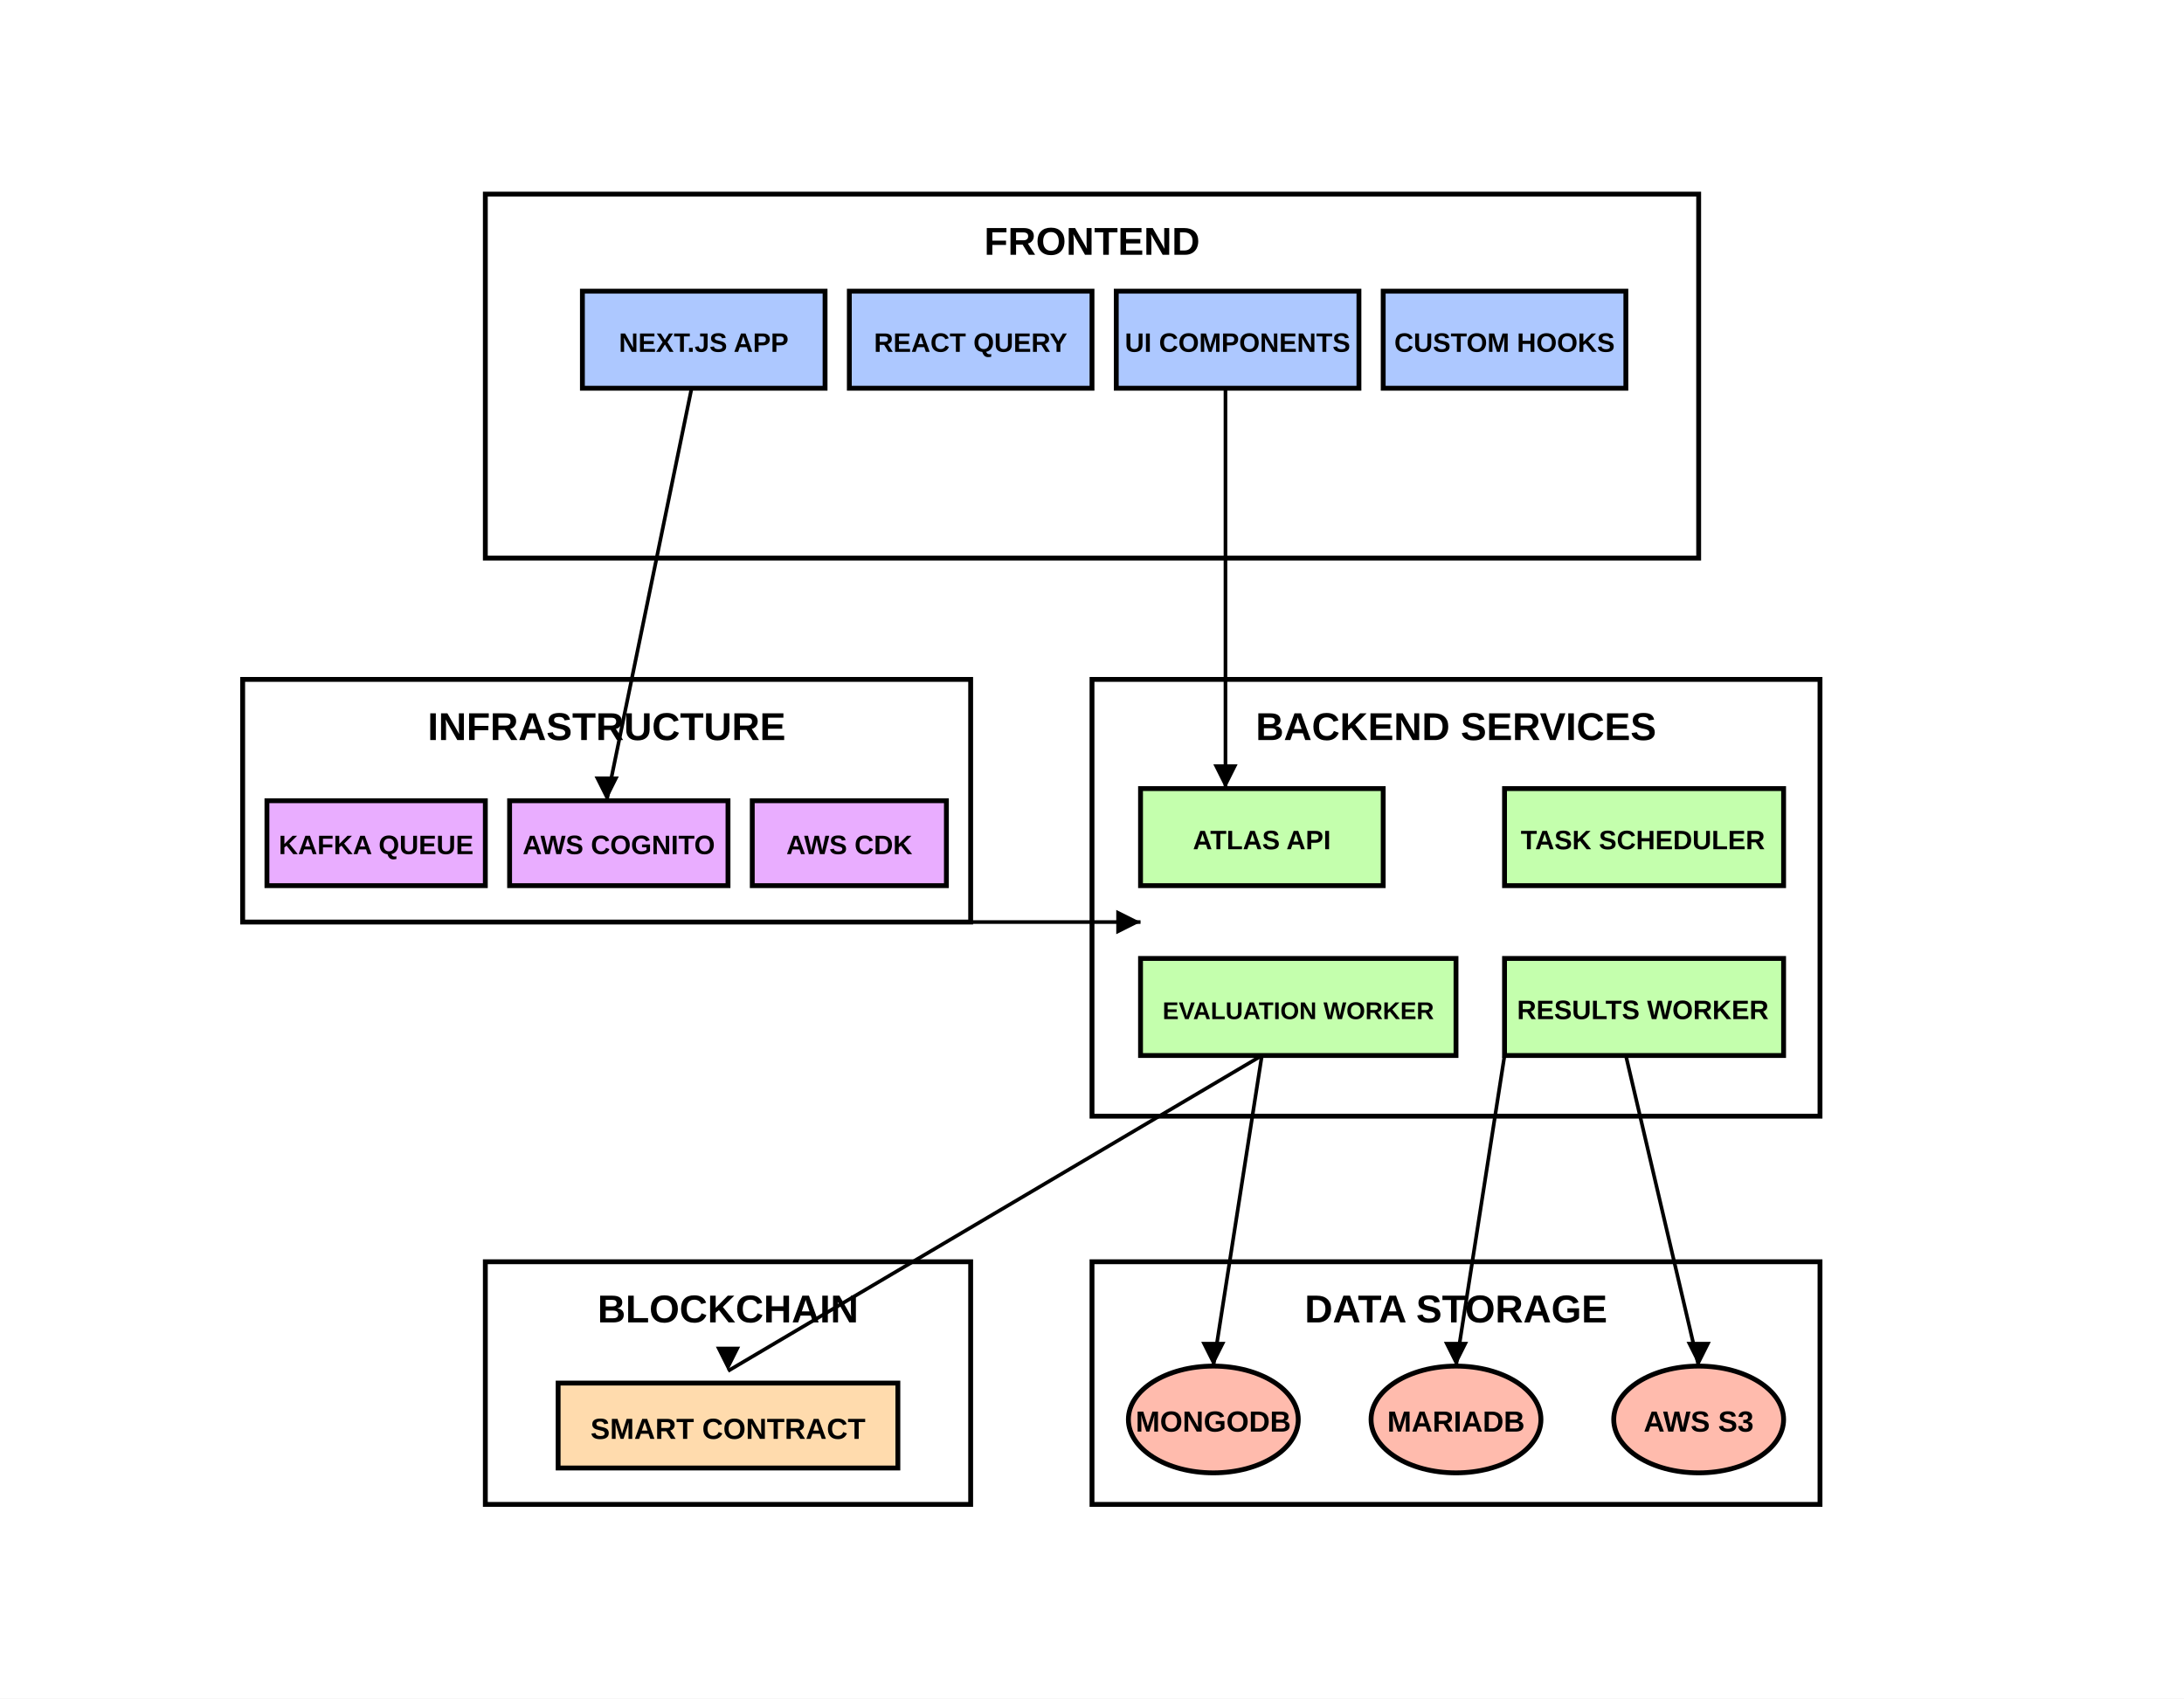
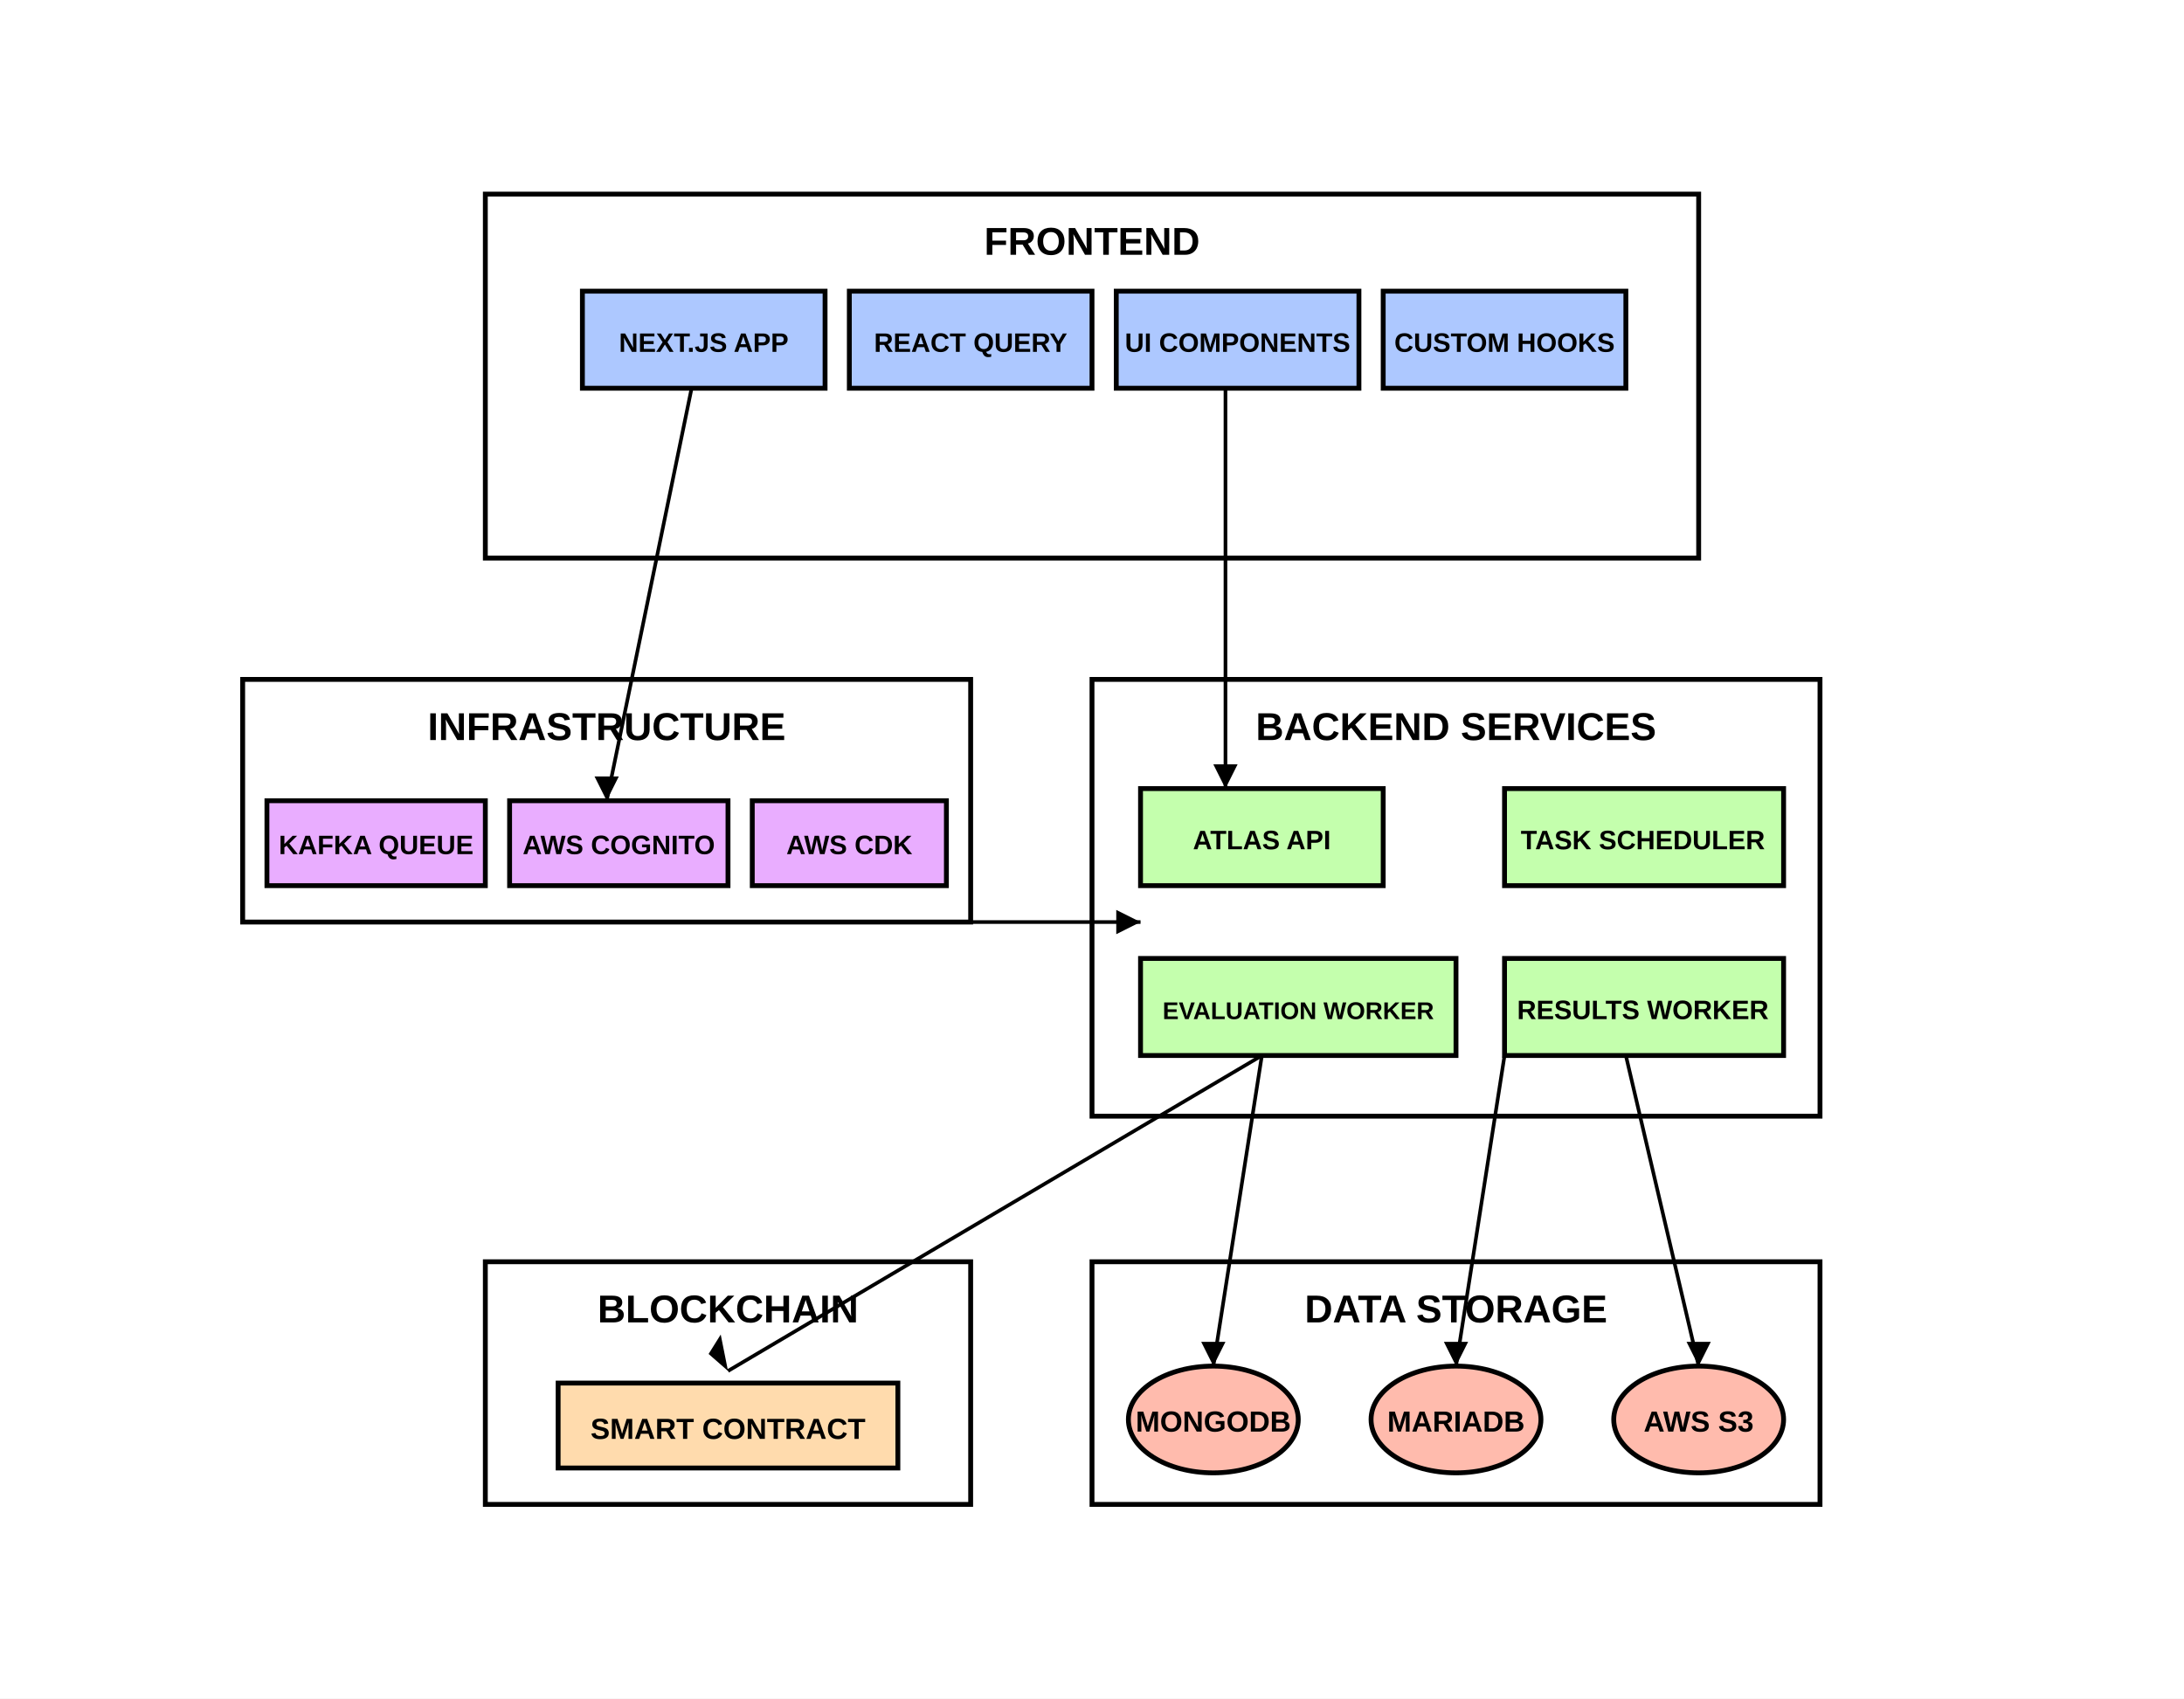
<svg xmlns="http://www.w3.org/2000/svg" width="900" height="700">
  <rect width="900" height="700" fill="#ffffff" />
  <rect x="200" y="80" width="500" height="150" fill="#ffffff" stroke="#000000" stroke-width="2" />
  <text x="450" y="105" font-family="Arial" font-size="16" font-weight="bold" text-anchor="middle">FRONTEND</text>
  <rect x="240" y="120" width="100" height="40" fill="#adc8ff" stroke="#000000" stroke-width="2" />
  <text x="290" y="145" font-family="Arial" font-size="11" font-weight="bold" text-anchor="middle">NEXT.JS APP</text>
  <rect x="350" y="120" width="100" height="40" fill="#adc8ff" stroke="#000000" stroke-width="2" />
  <text x="400" y="145" font-family="Arial" font-size="11" font-weight="bold" text-anchor="middle">REACT QUERY</text>
  <rect x="460" y="120" width="100" height="40" fill="#adc8ff" stroke="#000000" stroke-width="2" />
  <text x="510" y="145" font-family="Arial" font-size="11" font-weight="bold" text-anchor="middle">UI COMPONENTS</text>
  <rect x="570" y="120" width="100" height="40" fill="#adc8ff" stroke="#000000" stroke-width="2" />
  <text x="620" y="145" font-family="Arial" font-size="11" font-weight="bold" text-anchor="middle">CUSTOM HOOKS</text>
  <rect x="450" y="280" width="300" height="180" fill="#ffffff" stroke="#000000" stroke-width="2" />
  <text x="600" y="305" font-family="Arial" font-size="16" font-weight="bold" text-anchor="middle">BACKEND SERVICES</text>
  <rect x="470" y="325" width="100" height="40" fill="#c4ffad" stroke="#000000" stroke-width="2" />
  <text x="520" y="350" font-family="Arial" font-size="11" font-weight="bold" text-anchor="middle">ATLAS API</text>
  <rect x="620" y="325" width="115" height="40" fill="#c4ffad" stroke="#000000" stroke-width="2" />
  <text x="677" y="350" font-family="Arial" font-size="11" font-weight="bold" text-anchor="middle">TASK SCHEDULER</text>
  <rect x="470" y="395" width="130" height="40" fill="#c4ffad" stroke="#000000" stroke-width="2" />
  <text x="535" y="420" font-family="Arial" font-size="10" font-weight="bold" text-anchor="middle">EVALUATION WORKER</text>
  <rect x="620" y="395" width="115" height="40" fill="#c4ffad" stroke="#000000" stroke-width="2" />
  <text x="677" y="420" font-family="Arial" font-size="11" font-weight="bold" text-anchor="middle">RESULTS WORKER</text>
  <rect x="100" y="280" width="300" height="100" fill="#ffffff" stroke="#000000" stroke-width="2" />
  <text x="250" y="305" font-family="Arial" font-size="16" font-weight="bold" text-anchor="middle">INFRASTRUCTURE</text>
  <rect x="110" y="330" width="90" height="35" fill="#e9adff" stroke="#000000" stroke-width="2" />
  <text x="155" y="352" font-family="Arial" font-size="11" font-weight="bold" text-anchor="middle">KAFKA QUEUE</text>
  <rect x="210" y="330" width="90" height="35" fill="#e9adff" stroke="#000000" stroke-width="2" />
  <text x="255" y="352" font-family="Arial" font-size="11" font-weight="bold" text-anchor="middle">AWS COGNITO</text>
  <rect x="310" y="330" width="80" height="35" fill="#e9adff" stroke="#000000" stroke-width="2" />
  <text x="350" y="352" font-family="Arial" font-size="11" font-weight="bold" text-anchor="middle">AWS CDK</text>
  <rect x="200" y="520" width="200" height="100" fill="#ffffff" stroke="#000000" stroke-width="2" />
  <text x="300" y="545" font-family="Arial" font-size="16" font-weight="bold" text-anchor="middle">BLOCKCHAIN</text>
  <rect x="230" y="570" width="140" height="35" fill="#ffdbad" stroke="#000000" stroke-width="2" />
  <text x="300" y="593" font-family="Arial" font-size="12" font-weight="bold" text-anchor="middle">SMART CONTRACT</text>
  <rect x="450" y="520" width="300" height="100" fill="#ffffff" stroke="#000000" stroke-width="2" />
  <text x="600" y="545" font-family="Arial" font-size="16" font-weight="bold" text-anchor="middle">DATA STORAGE</text>
  <ellipse cx="500" cy="585" rx="35" ry="22" fill="#ffbbad" stroke="#000000" stroke-width="2" />
  <text x="500" y="590" font-family="Arial" font-size="12" font-weight="bold" text-anchor="middle">MONGODB</text>
  <ellipse cx="600" cy="585" rx="35" ry="22" fill="#ffbbad" stroke="#000000" stroke-width="2" />
  <text x="600" y="590" font-family="Arial" font-size="12" font-weight="bold" text-anchor="middle">MARIADB</text>
  <ellipse cx="700" cy="585" rx="35" ry="22" fill="#ffbbad" stroke="#000000" stroke-width="2" />
  <text x="700" y="590" font-family="Arial" font-size="12" font-weight="bold" text-anchor="middle">AWS S3</text>
  <line x1="505" y1="160" x2="505" y2="325" stroke="#000000" stroke-width="1.5" />
  <polygon points="505,325 500,315 510,315" fill="#000000" />
  <line x1="285" y1="160" x2="250" y2="330" stroke="#000000" stroke-width="1.5" />
  <polygon points="250,330 245,320 255,320" fill="#000000" />
  <line x1="300" y1="380" x2="470" y2="380" stroke="#000000" stroke-width="1.5" />
  <polygon points="470,380 460,375 460,385" fill="#000000" />
  <line x1="520" y1="435" x2="300" y2="565" stroke="#000000" stroke-width="1.5" />
-   <polygon points="300,565 295,555 305,555" fill="#000000" />
+   <polygon points="300,565 292,558 297,550" fill="#000000" />
  <line x1="520" y1="435" x2="500" y2="563" stroke="#000000" stroke-width="1.5" />
  <polygon points="500,563 495,553 505,553" fill="#000000" />
  <line x1="620" y1="435" x2="600" y2="563" stroke="#000000" stroke-width="1.5" />
  <polygon points="600,563 595,553 605,553" fill="#000000" />
  <line x1="670" y1="435" x2="700" y2="563" stroke="#000000" stroke-width="1.5" />
  <polygon points="700,563 695,553 705,553" fill="#000000" />
</svg>
